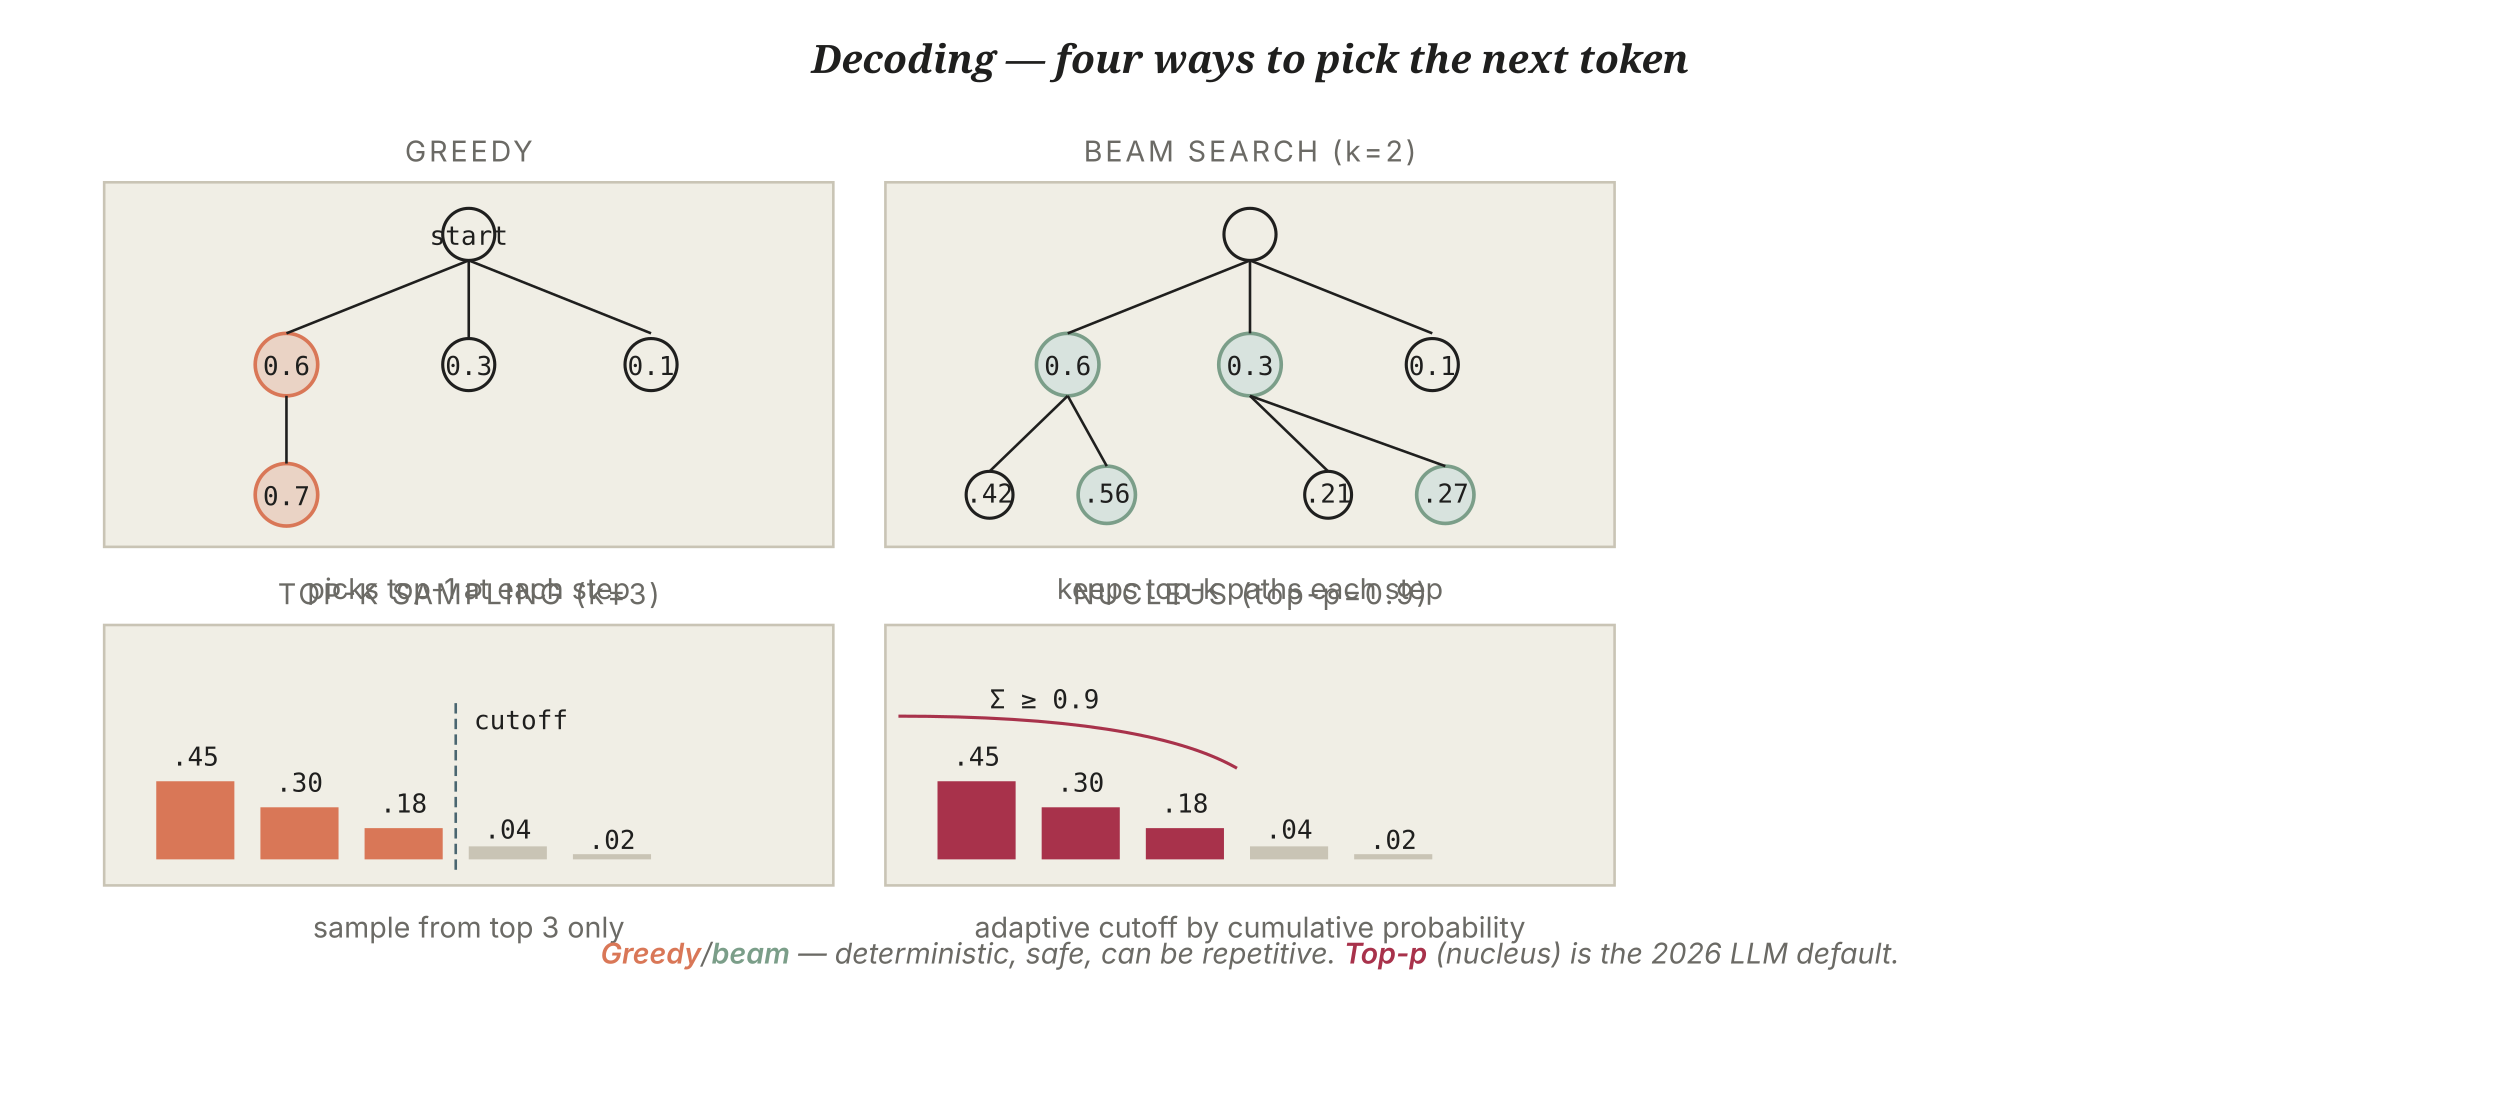
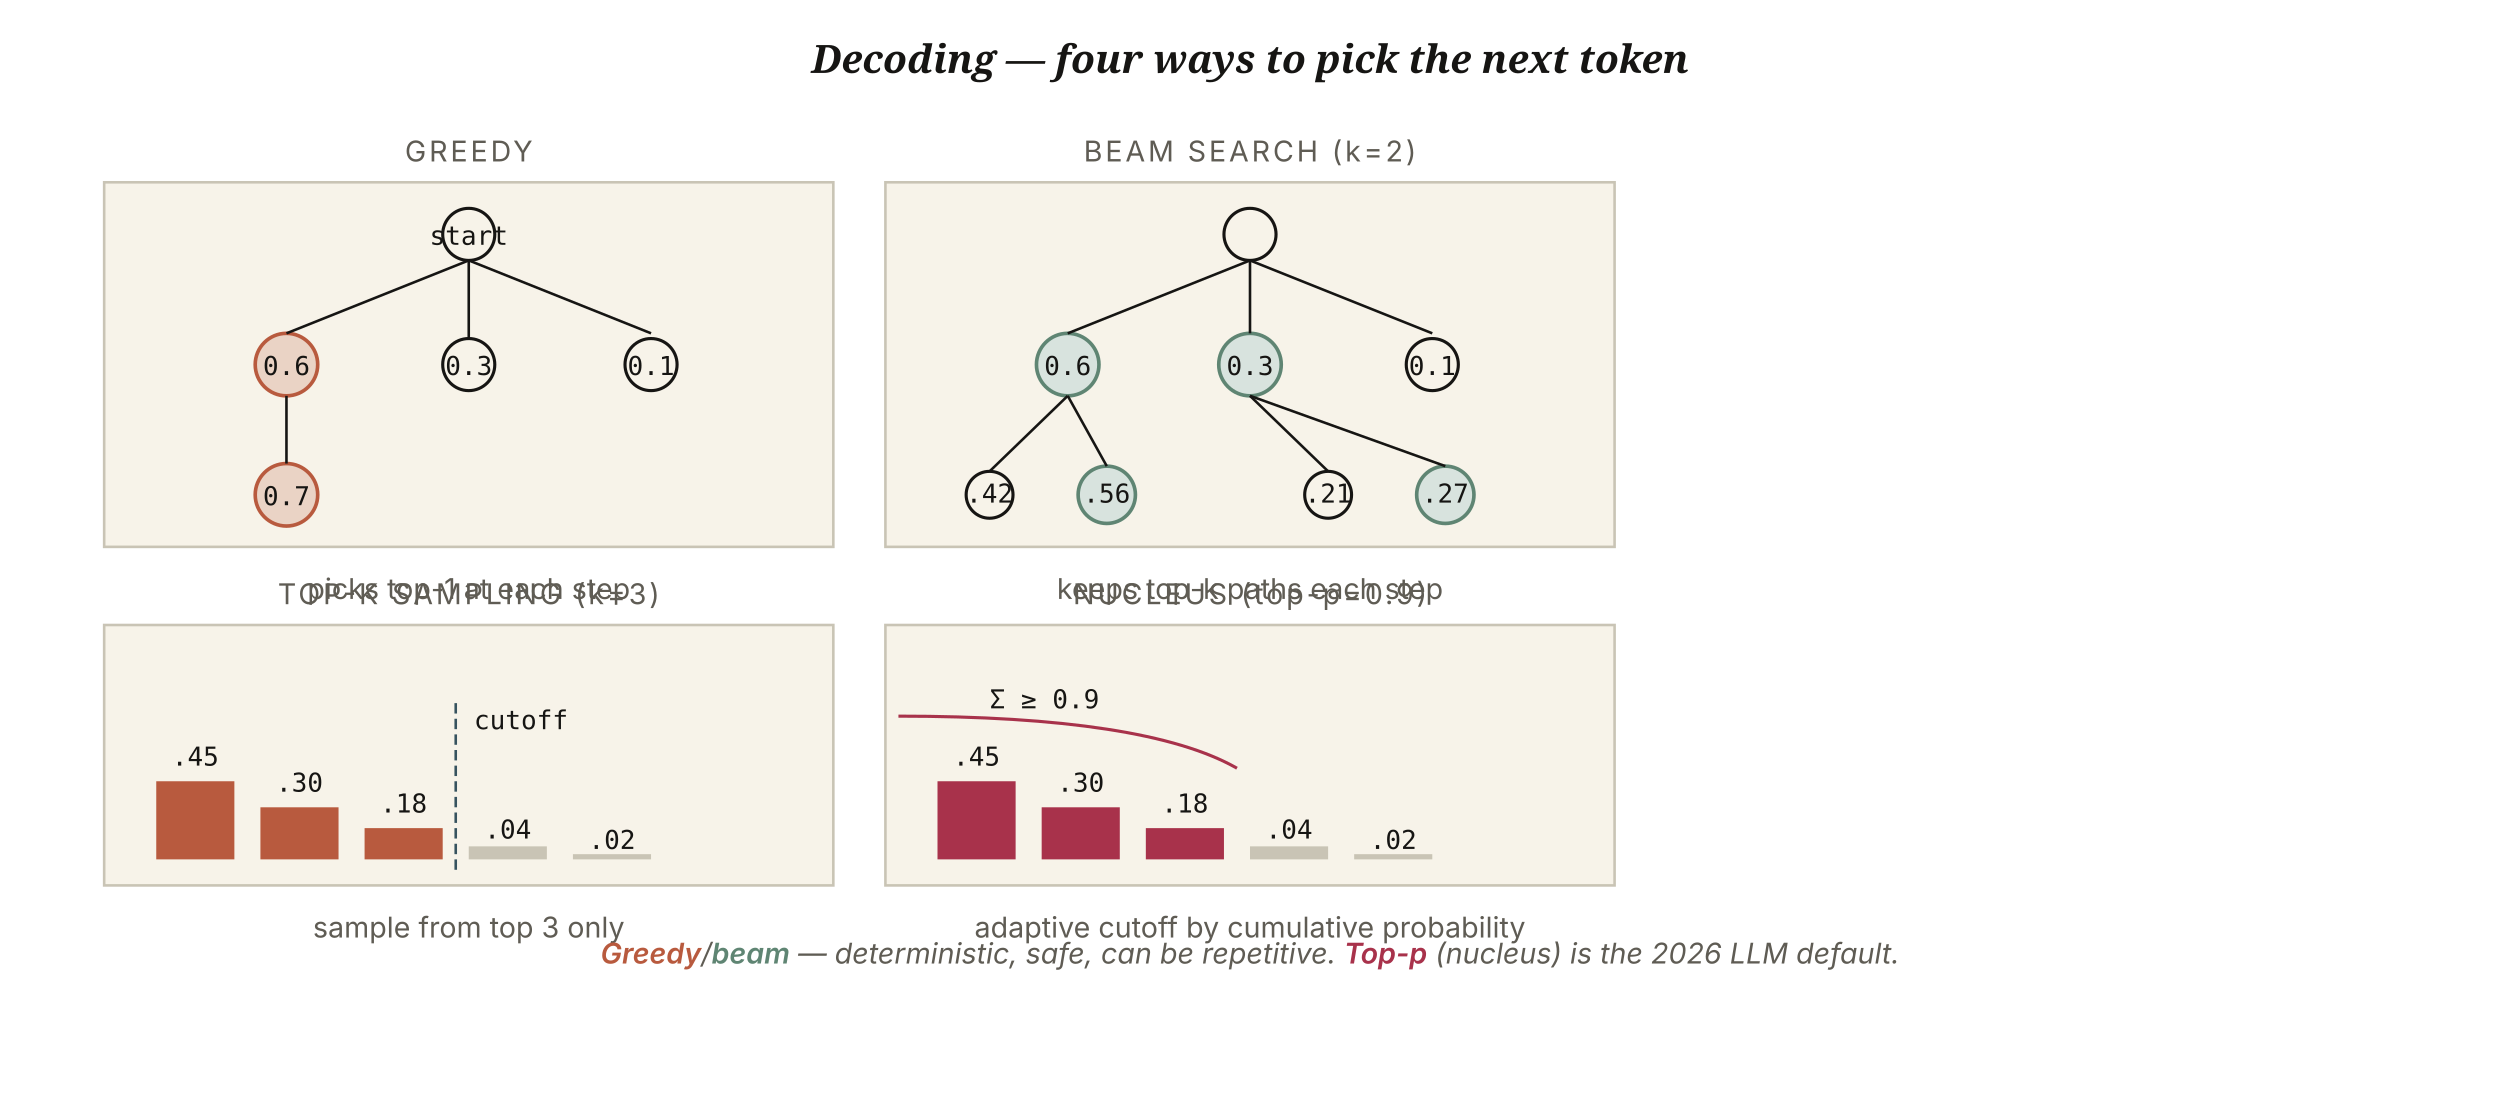
- <svg xmlns="http://www.w3.org/2000/svg" viewBox="0 0 960 420" font-family="Fraunces, Georgia, serif">
+ <svg xmlns="http://www.w3.org/2000/svg" viewBox="0 0 960 420" font-family="EB Garamond, Georgia, serif">
  <defs>
    <style>
-       .node    { fill:#F0EEE5; stroke:#1F1F1E; stroke-width:1.2; }
-       .node-g  { fill:#EAD3C5; stroke:#D97757; stroke-width:1.4; }
-       .node-b  { fill:#D8E3DE; stroke:#7B9E89; stroke-width:1.4; }
-       .ink     { stroke:#1F1F1E; fill:none; stroke-width:1; }
-       .mono    { font-family:'JetBrains Mono', monospace; font-size:10px; fill:#1F1F1E; }
-       .mut     { fill:#6B6A65; font-size:11px; font-family:Inter, sans-serif; }
-       .ttl     { fill:#1F1F1E; font-size:15px; font-weight:600; font-style:italic; }
-       .tag     { fill:#6B6A65; font-size:11px; letter-spacing:0.1em; text-transform:uppercase; font-family:Inter, sans-serif; }
+       .node    { fill:#F7F3E9; stroke:#161513; stroke-width:1.2; }
+       .node-g  { fill:#EAD3C5; stroke:#B85A3E; stroke-width:1.4; }
+       .node-b  { fill:#D8E3DE; stroke:#5F8573; stroke-width:1.4; }
+       .ink     { stroke:#161513; fill:none; stroke-width:1; }
+       .mono    { font-family:'JetBrains Mono', monospace; font-size:10px; fill:#161513; }
+       .mut     { fill:#5F5C54; font-size:11px; font-family:Inter, sans-serif; }
+       .ttl     { fill:#161513; font-size:15px; font-weight:600; font-style:italic; }
+       .tag     { fill:#5F5C54; font-size:11px; letter-spacing:0.1em; text-transform:uppercase; font-family:Inter, sans-serif; }
    </style>
  </defs>
  <text x="480" y="28" text-anchor="middle" class="ttl">Decoding — four ways to pick the next token</text>
  <g transform="translate(40, 70)">
-     <text x="140" y="-8" text-anchor="middle" class="tag" fill="#D97757">GREEDY</text>
-     <rect x="0" y="0" width="280" height="140" fill="#F0EEE5" stroke="#C9C4B5" />
+     <text x="140" y="-8" text-anchor="middle" class="tag" fill="#B85A3E">GREEDY</text>
+     <rect x="0" y="0" width="280" height="140" fill="#F7F3E9" stroke="#C9C4B5" />
    <circle class="node" cx="140" cy="20" r="10" />
    <text x="140" y="24" text-anchor="middle" class="mono">start</text>
    <circle class="node-g" cx="70" cy="70" r="12" />
    <text x="70" y="74" text-anchor="middle" class="mono">0.6</text>
    <circle class="node" cx="140" cy="70" r="10" />
    <text x="140" y="74" text-anchor="middle" class="mono">0.3</text>
    <circle class="node" cx="210" cy="70" r="10" />
    <text x="210" y="74" text-anchor="middle" class="mono">0.1</text>
    <g class="ink">
      <line x1="140" y1="30" x2="70" y2="58" />
      <line x1="140" y1="30" x2="140" y2="60" />
      <line x1="140" y1="30" x2="210" y2="58" />
    </g>
    <circle class="node-g" cx="70" cy="120" r="12" />
    <text x="70" y="124" text-anchor="middle" class="mono">0.7</text>
    <line x1="70" y1="82" x2="70" y2="108" class="ink" />
    <text x="140" y="160" text-anchor="middle" class="mut">picks top-1 at each step</text>
  </g>
  <g transform="translate(340, 70)">
-     <text x="140" y="-8" text-anchor="middle" class="tag" fill="#7B9E89">BEAM SEARCH (k=2)</text>
-     <rect x="0" y="0" width="280" height="140" fill="#F0EEE5" stroke="#C9C4B5" />
+     <text x="140" y="-8" text-anchor="middle" class="tag" fill="#5F8573">BEAM SEARCH (k=2)</text>
+     <rect x="0" y="0" width="280" height="140" fill="#F7F3E9" stroke="#C9C4B5" />
    <circle class="node" cx="140" cy="20" r="10" />
    <circle class="node-b" cx="70" cy="70" r="12" />
    <text x="70" y="74" text-anchor="middle" class="mono">0.6</text>
    <circle class="node-b" cx="140" cy="70" r="12" />
    <text x="140" y="74" text-anchor="middle" class="mono">0.3</text>
    <circle class="node" cx="210" cy="70" r="10" />
    <text x="210" y="74" text-anchor="middle" class="mono">0.1</text>
    <g class="ink">
      <line x1="140" y1="30" x2="70" y2="58" />
      <line x1="140" y1="30" x2="140" y2="58" />
      <line x1="140" y1="30" x2="210" y2="58" />
    </g>
    <circle class="node" cx="40" cy="120" r="9" />
    <text x="40" y="123" text-anchor="middle" class="mono">.42</text>
    <circle class="node-b" cx="85" cy="120" r="11" />
    <text x="85" y="123" text-anchor="middle" class="mono">.56</text>
    <circle class="node" cx="170" cy="120" r="9" />
    <text x="170" y="123" text-anchor="middle" class="mono">.21</text>
    <circle class="node-b" cx="215" cy="120" r="11" />
    <text x="215" y="123" text-anchor="middle" class="mono">.27</text>
    <g class="ink">
      <line x1="70" y1="82" x2="40" y2="111" />
      <line x1="70" y1="82" x2="85" y2="109" />
      <line x1="140" y1="82" x2="170" y2="111" />
      <line x1="140" y1="82" x2="215" y2="109" />
    </g>
    <text x="140" y="160" text-anchor="middle" class="mut">keeps top-k paths each step</text>
  </g>
  <g transform="translate(40, 240)">
-     <text x="140" y="-8" text-anchor="middle" class="tag" fill="#4A6670">TOP-K SAMPLING (k=3)</text>
-     <rect x="0" y="0" width="280" height="100" fill="#F0EEE5" stroke="#C9C4B5" />
+     <text x="140" y="-8" text-anchor="middle" class="tag" fill="#37535F">TOP-K SAMPLING (k=3)</text>
+     <rect x="0" y="0" width="280" height="100" fill="#F7F3E9" stroke="#C9C4B5" />
    <g>
-       <rect x="20" y="60" width="30" height="30" fill="#D97757" />
+       <rect x="20" y="60" width="30" height="30" fill="#B85A3E" />
      <text x="35" y="54" text-anchor="middle" class="mono">.45</text>
-       <rect x="60" y="70" width="30" height="20" fill="#D97757" />
+       <rect x="60" y="70" width="30" height="20" fill="#B85A3E" />
      <text x="75" y="64" text-anchor="middle" class="mono">.30</text>
-       <rect x="100" y="78" width="30" height="12" fill="#D97757" />
+       <rect x="100" y="78" width="30" height="12" fill="#B85A3E" />
      <text x="115" y="72" text-anchor="middle" class="mono">.18</text>
      <rect x="140" y="85" width="30" height="5" fill="#C9C4B5" />
      <text x="155" y="82" text-anchor="middle" class="mono">.04</text>
      <rect x="180" y="88" width="30" height="2" fill="#C9C4B5" />
      <text x="195" y="86" text-anchor="middle" class="mono">.02</text>
    </g>
-     <line x1="135" y1="30" x2="135" y2="95" stroke="#4A6670" stroke-dasharray="4 2" />
-     <text x="142" y="40" class="mono" fill="#4A6670">cutoff</text>
+     <line x1="135" y1="30" x2="135" y2="95" stroke="#37535F" stroke-dasharray="4 2" />
+     <text x="142" y="40" class="mono" fill="#37535F">cutoff</text>
    <text x="140" y="120" text-anchor="middle" class="mut">sample from top 3 only</text>
  </g>
  <g transform="translate(340, 240)">
    <text x="140" y="-8" text-anchor="middle" class="tag" fill="#A8324B">NUCLEUS (top-p=0.9)</text>
-     <rect x="0" y="0" width="280" height="100" fill="#F0EEE5" stroke="#C9C4B5" />
+     <rect x="0" y="0" width="280" height="100" fill="#F7F3E9" stroke="#C9C4B5" />
    <g>
      <rect x="20" y="60" width="30" height="30" fill="#A8324B" />
      <text x="35" y="54" text-anchor="middle" class="mono">.45</text>
      <rect x="60" y="70" width="30" height="20" fill="#A8324B" />
      <text x="75" y="64" text-anchor="middle" class="mono">.30</text>
      <rect x="100" y="78" width="30" height="12" fill="#A8324B" />
      <text x="115" y="72" text-anchor="middle" class="mono">.18</text>
      <rect x="140" y="85" width="30" height="5" fill="#C9C4B5" />
      <text x="155" y="82" text-anchor="middle" class="mono">.04</text>
      <rect x="180" y="88" width="30" height="2" fill="#C9C4B5" />
      <text x="195" y="86" text-anchor="middle" class="mono">.02</text>
    </g>
    <path d="M 5 35 Q 100 35 135 55" stroke="#A8324B" fill="none" stroke-width="1.2" />
    <text x="40" y="32" class="mono" fill="#A8324B">Σ ≥ 0.9</text>
    <text x="140" y="120" text-anchor="middle" class="mut">adaptive cutoff by cumulative probability</text>
  </g>
  <g transform="translate(60, 370)">
    <text x="420" y="0" text-anchor="middle" class="mut" font-style="italic">
-       <tspan fill="#D97757" font-weight="600">Greedy</tspan>/<tspan fill="#7B9E89" font-weight="600">beam</tspan> — deterministic, safe, can be repetitive.
+       <tspan fill="#B85A3E" font-weight="600">Greedy</tspan>/<tspan fill="#5F8573" font-weight="600">beam</tspan> — deterministic, safe, can be repetitive.
      <tspan fill="#A8324B" font-weight="600">Top-p</tspan> (nucleus) is the 2026 LLM default.
    </text>
  </g>
</svg>
